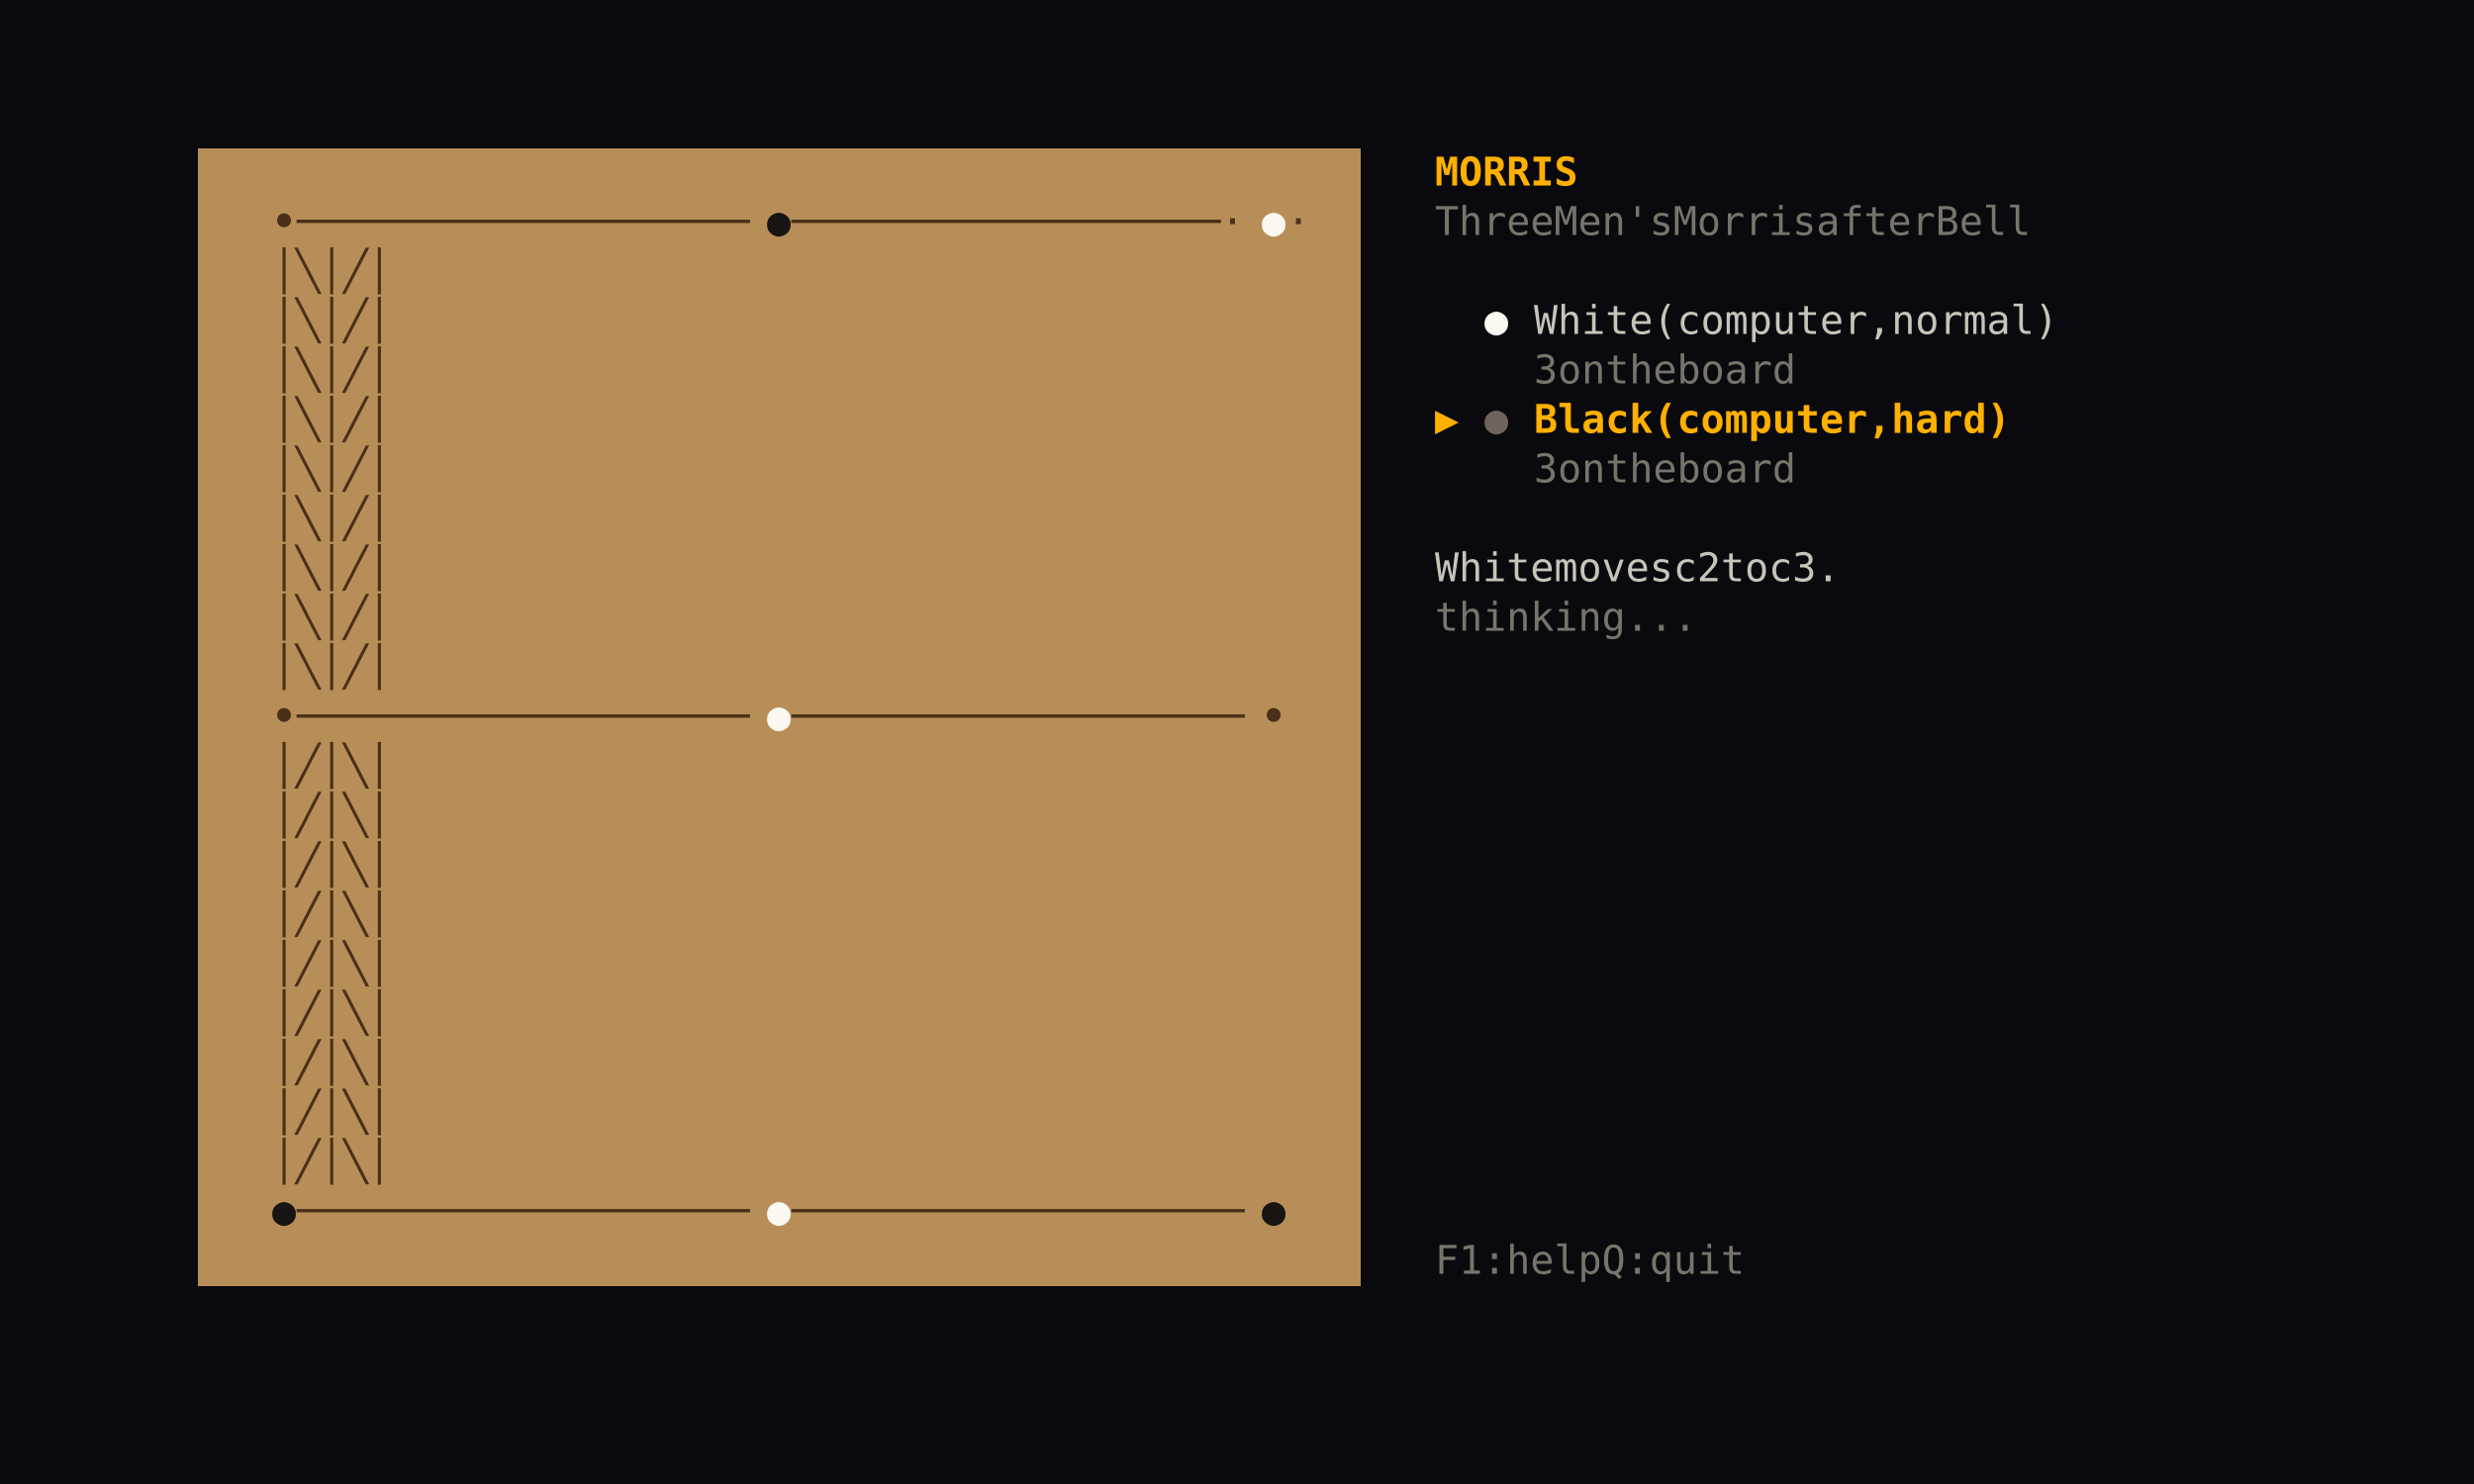
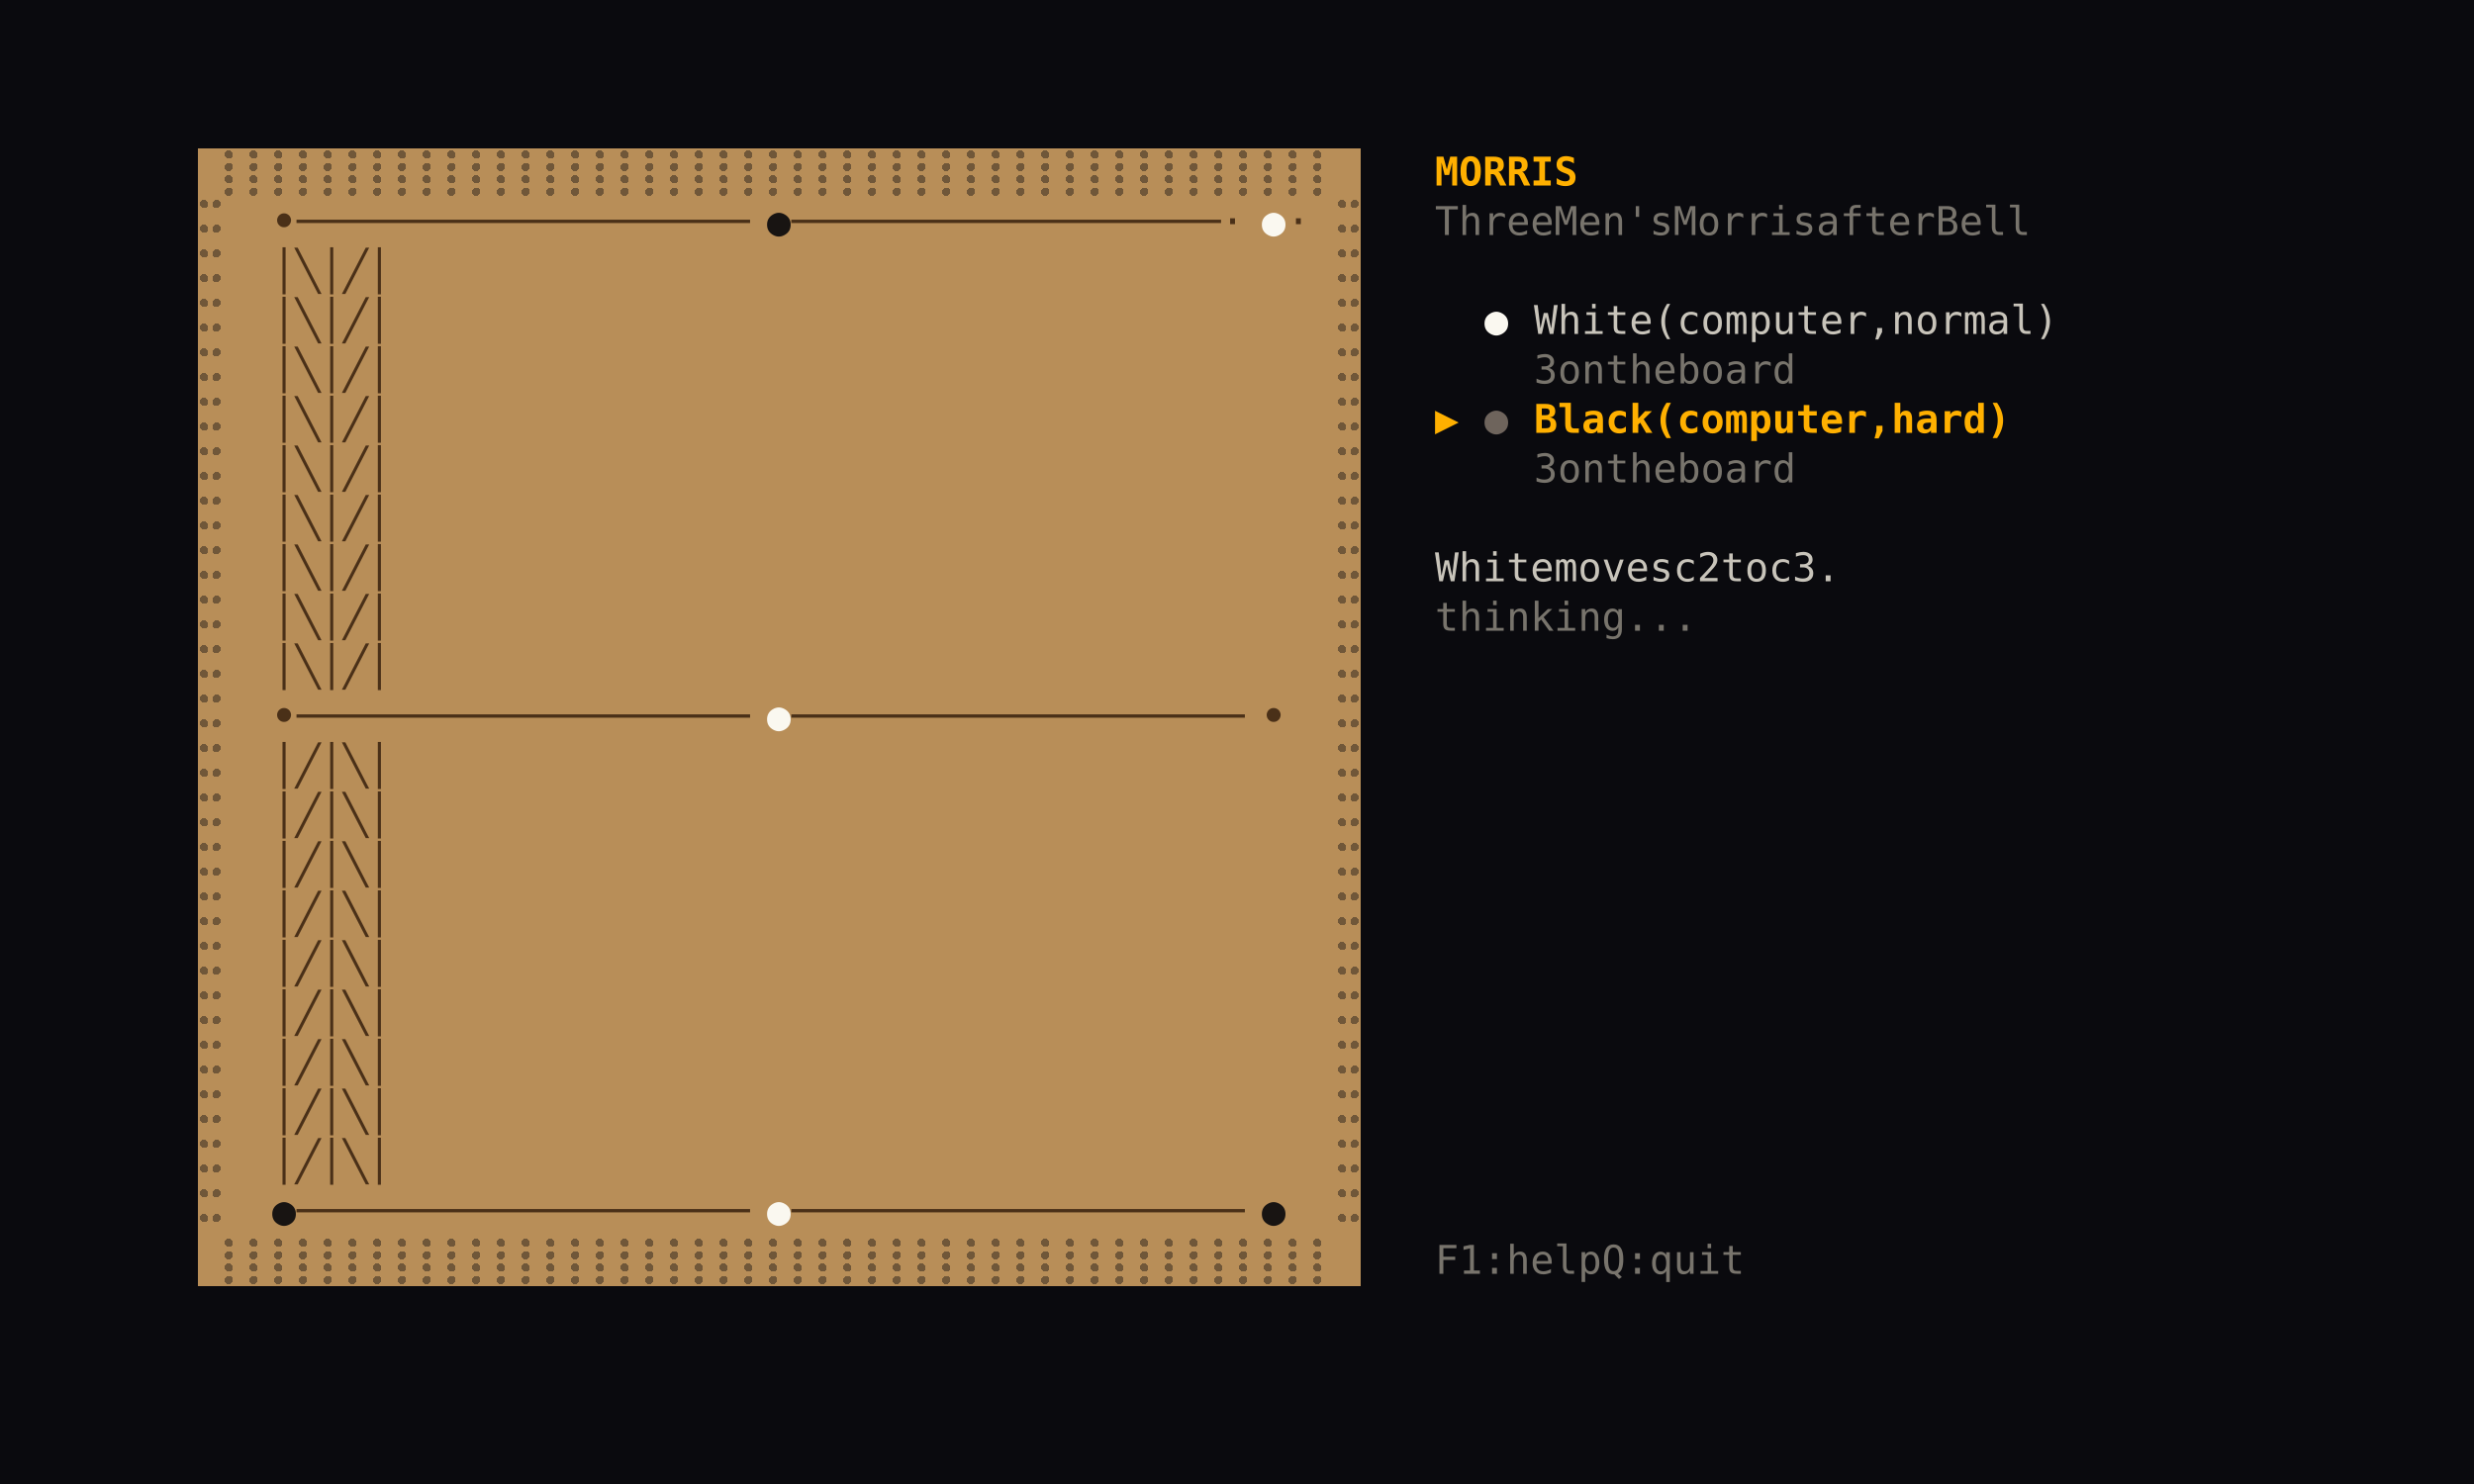
<svg xmlns="http://www.w3.org/2000/svg" viewBox="0 0 1000 600" width="1000" height="600" shape-rendering="crispEdges">
  <rect width="1000" height="600" fill="#101014" />
  <rect x="0" y="0" width="1000" height="20.5" fill="#0a0a0e" />
  <rect x="0" y="20" width="1000" height="20.5" fill="#0a0a0e" />
  <rect x="0" y="40" width="1000" height="20.5" fill="#0a0a0e" />
  <rect x="0" y="60" width="80" height="20.5" fill="#0a0a0e" />
  <rect x="80" y="60" width="470" height="20.5" fill="#b88e58" />
  <rect x="550" y="60" width="450" height="20.5" fill="#0a0a0e" />
  <rect x="0" y="80" width="80" height="20.5" fill="#0a0a0e" />
  <rect x="80" y="80" width="470" height="20.5" fill="#b88e58" />
  <rect x="550" y="80" width="450" height="20.5" fill="#0a0a0e" />
  <rect x="0" y="100" width="80" height="20.5" fill="#0a0a0e" />
  <rect x="80" y="100" width="470" height="20.5" fill="#b88e58" />
  <rect x="550" y="100" width="450" height="20.5" fill="#0a0a0e" />
  <rect x="0" y="120" width="80" height="20.5" fill="#0a0a0e" />
  <rect x="80" y="120" width="470" height="20.5" fill="#b88e58" />
  <rect x="550" y="120" width="450" height="20.5" fill="#0a0a0e" />
  <rect x="0" y="140" width="80" height="20.5" fill="#0a0a0e" />
  <rect x="80" y="140" width="470" height="20.5" fill="#b88e58" />
  <rect x="550" y="140" width="450" height="20.5" fill="#0a0a0e" />
  <rect x="0" y="160" width="80" height="20.5" fill="#0a0a0e" />
  <rect x="80" y="160" width="470" height="20.5" fill="#b88e58" />
  <rect x="550" y="160" width="450" height="20.5" fill="#0a0a0e" />
  <rect x="0" y="180" width="80" height="20.5" fill="#0a0a0e" />
  <rect x="80" y="180" width="470" height="20.5" fill="#b88e58" />
  <rect x="550" y="180" width="450" height="20.5" fill="#0a0a0e" />
  <rect x="0" y="200" width="80" height="20.5" fill="#0a0a0e" />
  <rect x="80" y="200" width="470" height="20.5" fill="#b88e58" />
  <rect x="550" y="200" width="450" height="20.5" fill="#0a0a0e" />
  <rect x="0" y="220" width="80" height="20.5" fill="#0a0a0e" />
  <rect x="80" y="220" width="470" height="20.5" fill="#b88e58" />
  <rect x="550" y="220" width="450" height="20.5" fill="#0a0a0e" />
  <rect x="0" y="240" width="80" height="20.5" fill="#0a0a0e" />
  <rect x="80" y="240" width="470" height="20.5" fill="#b88e58" />
  <rect x="550" y="240" width="450" height="20.5" fill="#0a0a0e" />
  <rect x="0" y="260" width="80" height="20.5" fill="#0a0a0e" />
  <rect x="80" y="260" width="470" height="20.5" fill="#b88e58" />
  <rect x="550" y="260" width="450" height="20.5" fill="#0a0a0e" />
  <rect x="0" y="280" width="80" height="20.5" fill="#0a0a0e" />
  <rect x="80" y="280" width="470" height="20.5" fill="#b88e58" />
  <rect x="550" y="280" width="450" height="20.5" fill="#0a0a0e" />
  <rect x="0" y="300" width="80" height="20.5" fill="#0a0a0e" />
  <rect x="80" y="300" width="470" height="20.5" fill="#b88e58" />
  <rect x="550" y="300" width="450" height="20.5" fill="#0a0a0e" />
  <rect x="0" y="320" width="80" height="20.5" fill="#0a0a0e" />
  <rect x="80" y="320" width="470" height="20.5" fill="#b88e58" />
  <rect x="550" y="320" width="450" height="20.5" fill="#0a0a0e" />
  <rect x="0" y="340" width="80" height="20.5" fill="#0a0a0e" />
  <rect x="80" y="340" width="470" height="20.5" fill="#b88e58" />
  <rect x="550" y="340" width="450" height="20.5" fill="#0a0a0e" />
  <rect x="0" y="360" width="80" height="20.5" fill="#0a0a0e" />
  <rect x="80" y="360" width="470" height="20.5" fill="#b88e58" />
  <rect x="550" y="360" width="450" height="20.5" fill="#0a0a0e" />
  <rect x="0" y="380" width="80" height="20.5" fill="#0a0a0e" />
  <rect x="80" y="380" width="470" height="20.5" fill="#b88e58" />
  <rect x="550" y="380" width="450" height="20.5" fill="#0a0a0e" />
  <rect x="0" y="400" width="80" height="20.5" fill="#0a0a0e" />
  <rect x="80" y="400" width="470" height="20.5" fill="#b88e58" />
  <rect x="550" y="400" width="450" height="20.5" fill="#0a0a0e" />
  <rect x="0" y="420" width="80" height="20.5" fill="#0a0a0e" />
  <rect x="80" y="420" width="470" height="20.5" fill="#b88e58" />
  <rect x="550" y="420" width="450" height="20.5" fill="#0a0a0e" />
  <rect x="0" y="440" width="80" height="20.5" fill="#0a0a0e" />
  <rect x="80" y="440" width="470" height="20.5" fill="#b88e58" />
  <rect x="550" y="440" width="450" height="20.5" fill="#0a0a0e" />
  <rect x="0" y="460" width="80" height="20.5" fill="#0a0a0e" />
  <rect x="80" y="460" width="470" height="20.5" fill="#b88e58" />
  <rect x="550" y="460" width="450" height="20.5" fill="#0a0a0e" />
  <rect x="0" y="480" width="80" height="20.5" fill="#0a0a0e" />
  <rect x="80" y="480" width="470" height="20.5" fill="#b88e58" />
  <rect x="550" y="480" width="450" height="20.5" fill="#0a0a0e" />
  <rect x="0" y="500" width="80" height="20.5" fill="#0a0a0e" />
  <rect x="80" y="500" width="470" height="20.5" fill="#b88e58" />
  <rect x="550" y="500" width="450" height="20.5" fill="#0a0a0e" />
  <rect x="0" y="520" width="1000" height="20.5" fill="#0a0a0e" />
  <rect x="0" y="540" width="1000" height="20.5" fill="#0a0a0e" />
  <rect x="0" y="560" width="1000" height="20.5" fill="#0a0a0e" />
  <rect x="0" y="580" width="1000" height="20.5" fill="#0a0a0e" />
  <g font-family="DejaVu Sans Mono, Menlo, Consolas, monospace" font-size="16" xml:space="preserve">
+     <circle cx="92.5" cy="62.5" r="1.7" fill="#705739" />
+     <circle cx="92.5" cy="67.5" r="1.7" fill="#705739" />
+     <circle cx="92.5" cy="72.5" r="1.7" fill="#705739" />
+     <circle cx="92.5" cy="77.5" r="1.7" fill="#705739" />
+     <circle cx="102.5" cy="62.5" r="1.7" fill="#705739" />
+     <circle cx="102.5" cy="67.5" r="1.7" fill="#705739" />
+     <circle cx="102.5" cy="72.5" r="1.7" fill="#705739" />
+     <circle cx="102.5" cy="77.5" r="1.7" fill="#705739" />
+     <circle cx="112.5" cy="62.5" r="1.7" fill="#705739" />
+     <circle cx="112.5" cy="67.5" r="1.7" fill="#705739" />
+     <circle cx="112.5" cy="72.5" r="1.7" fill="#705739" />
+     <circle cx="112.5" cy="77.5" r="1.7" fill="#705739" />
+     <circle cx="122.5" cy="62.5" r="1.7" fill="#705739" />
+     <circle cx="122.5" cy="67.5" r="1.7" fill="#705739" />
+     <circle cx="122.5" cy="72.5" r="1.7" fill="#705739" />
+     <circle cx="122.5" cy="77.5" r="1.7" fill="#705739" />
+     <circle cx="132.5" cy="62.5" r="1.7" fill="#705739" />
+     <circle cx="132.5" cy="67.5" r="1.7" fill="#705739" />
+     <circle cx="132.5" cy="72.5" r="1.7" fill="#705739" />
+     <circle cx="132.5" cy="77.5" r="1.7" fill="#705739" />
+     <circle cx="142.5" cy="62.5" r="1.7" fill="#705739" />
+     <circle cx="142.5" cy="67.5" r="1.7" fill="#705739" />
+     <circle cx="142.5" cy="72.5" r="1.7" fill="#705739" />
+     <circle cx="142.5" cy="77.5" r="1.7" fill="#705739" />
+     <circle cx="152.5" cy="62.5" r="1.7" fill="#705739" />
+     <circle cx="152.5" cy="67.5" r="1.7" fill="#705739" />
+     <circle cx="152.5" cy="72.5" r="1.7" fill="#705739" />
+     <circle cx="152.5" cy="77.5" r="1.7" fill="#705739" />
+     <circle cx="162.5" cy="62.5" r="1.7" fill="#705739" />
+     <circle cx="162.5" cy="67.5" r="1.7" fill="#705739" />
+     <circle cx="162.5" cy="72.5" r="1.7" fill="#705739" />
+     <circle cx="162.5" cy="77.5" r="1.7" fill="#705739" />
+     <circle cx="172.5" cy="62.5" r="1.7" fill="#705739" />
+     <circle cx="172.5" cy="67.5" r="1.7" fill="#705739" />
+     <circle cx="172.5" cy="72.5" r="1.7" fill="#705739" />
+     <circle cx="172.5" cy="77.5" r="1.7" fill="#705739" />
+     <circle cx="182.5" cy="62.5" r="1.7" fill="#705739" />
+     <circle cx="182.5" cy="67.5" r="1.7" fill="#705739" />
+     <circle cx="182.5" cy="72.5" r="1.7" fill="#705739" />
+     <circle cx="182.5" cy="77.5" r="1.7" fill="#705739" />
+     <circle cx="192.5" cy="62.5" r="1.7" fill="#705739" />
+     <circle cx="192.5" cy="67.5" r="1.7" fill="#705739" />
+     <circle cx="192.5" cy="72.5" r="1.7" fill="#705739" />
+     <circle cx="192.5" cy="77.5" r="1.7" fill="#705739" />
+     <circle cx="202.5" cy="62.5" r="1.7" fill="#705739" />
+     <circle cx="202.5" cy="67.5" r="1.7" fill="#705739" />
+     <circle cx="202.5" cy="72.5" r="1.7" fill="#705739" />
+     <circle cx="202.5" cy="77.5" r="1.7" fill="#705739" />
+     <circle cx="212.5" cy="62.5" r="1.7" fill="#705739" />
+     <circle cx="212.5" cy="67.5" r="1.7" fill="#705739" />
+     <circle cx="212.5" cy="72.5" r="1.7" fill="#705739" />
+     <circle cx="212.5" cy="77.5" r="1.7" fill="#705739" />
+     <circle cx="222.5" cy="62.5" r="1.7" fill="#705739" />
+     <circle cx="222.5" cy="67.5" r="1.7" fill="#705739" />
+     <circle cx="222.5" cy="72.5" r="1.7" fill="#705739" />
+     <circle cx="222.5" cy="77.5" r="1.7" fill="#705739" />
+     <circle cx="232.5" cy="62.5" r="1.7" fill="#705739" />
+     <circle cx="232.5" cy="67.5" r="1.7" fill="#705739" />
+     <circle cx="232.5" cy="72.5" r="1.7" fill="#705739" />
+     <circle cx="232.5" cy="77.5" r="1.7" fill="#705739" />
+     <circle cx="242.5" cy="62.5" r="1.7" fill="#705739" />
+     <circle cx="242.5" cy="67.5" r="1.7" fill="#705739" />
+     <circle cx="242.5" cy="72.5" r="1.7" fill="#705739" />
+     <circle cx="242.5" cy="77.5" r="1.7" fill="#705739" />
+     <circle cx="252.5" cy="62.5" r="1.7" fill="#705739" />
+     <circle cx="252.5" cy="67.5" r="1.7" fill="#705739" />
+     <circle cx="252.5" cy="72.5" r="1.7" fill="#705739" />
+     <circle cx="252.5" cy="77.5" r="1.7" fill="#705739" />
+     <circle cx="262.5" cy="62.5" r="1.7" fill="#705739" />
+     <circle cx="262.5" cy="67.5" r="1.7" fill="#705739" />
+     <circle cx="262.5" cy="72.5" r="1.7" fill="#705739" />
+     <circle cx="262.5" cy="77.5" r="1.7" fill="#705739" />
+     <circle cx="272.5" cy="62.5" r="1.7" fill="#705739" />
+     <circle cx="272.5" cy="67.5" r="1.7" fill="#705739" />
+     <circle cx="272.5" cy="72.5" r="1.7" fill="#705739" />
+     <circle cx="272.5" cy="77.5" r="1.7" fill="#705739" />
+     <circle cx="282.5" cy="62.5" r="1.7" fill="#705739" />
+     <circle cx="282.5" cy="67.5" r="1.7" fill="#705739" />
+     <circle cx="282.5" cy="72.5" r="1.7" fill="#705739" />
+     <circle cx="282.5" cy="77.5" r="1.7" fill="#705739" />
+     <circle cx="292.5" cy="62.5" r="1.7" fill="#705739" />
+     <circle cx="292.5" cy="67.5" r="1.7" fill="#705739" />
+     <circle cx="292.5" cy="72.5" r="1.7" fill="#705739" />
+     <circle cx="292.5" cy="77.5" r="1.7" fill="#705739" />
+     <circle cx="302.5" cy="62.5" r="1.7" fill="#705739" />
+     <circle cx="302.5" cy="67.5" r="1.7" fill="#705739" />
+     <circle cx="302.5" cy="72.5" r="1.7" fill="#705739" />
+     <circle cx="302.5" cy="77.5" r="1.7" fill="#705739" />
+     <circle cx="312.5" cy="62.5" r="1.7" fill="#705739" />
+     <circle cx="312.5" cy="67.5" r="1.7" fill="#705739" />
+     <circle cx="312.5" cy="72.5" r="1.7" fill="#705739" />
+     <circle cx="312.5" cy="77.5" r="1.7" fill="#705739" />
+     <circle cx="322.5" cy="62.5" r="1.7" fill="#705739" />
+     <circle cx="322.5" cy="67.5" r="1.7" fill="#705739" />
+     <circle cx="322.5" cy="72.5" r="1.7" fill="#705739" />
+     <circle cx="322.5" cy="77.5" r="1.7" fill="#705739" />
+     <circle cx="332.5" cy="62.5" r="1.7" fill="#705739" />
+     <circle cx="332.5" cy="67.5" r="1.7" fill="#705739" />
+     <circle cx="332.5" cy="72.5" r="1.7" fill="#705739" />
+     <circle cx="332.5" cy="77.5" r="1.7" fill="#705739" />
+     <circle cx="342.5" cy="62.5" r="1.7" fill="#705739" />
+     <circle cx="342.5" cy="67.5" r="1.7" fill="#705739" />
+     <circle cx="342.5" cy="72.5" r="1.7" fill="#705739" />
+     <circle cx="342.5" cy="77.5" r="1.7" fill="#705739" />
+     <circle cx="352.5" cy="62.5" r="1.7" fill="#705739" />
+     <circle cx="352.5" cy="67.5" r="1.7" fill="#705739" />
+     <circle cx="352.5" cy="72.5" r="1.7" fill="#705739" />
+     <circle cx="352.5" cy="77.5" r="1.7" fill="#705739" />
+     <circle cx="362.5" cy="62.5" r="1.7" fill="#705739" />
+     <circle cx="362.5" cy="67.5" r="1.7" fill="#705739" />
+     <circle cx="362.5" cy="72.5" r="1.7" fill="#705739" />
+     <circle cx="362.5" cy="77.5" r="1.7" fill="#705739" />
+     <circle cx="372.5" cy="62.5" r="1.7" fill="#705739" />
+     <circle cx="372.5" cy="67.5" r="1.7" fill="#705739" />
+     <circle cx="372.5" cy="72.5" r="1.7" fill="#705739" />
+     <circle cx="372.5" cy="77.5" r="1.7" fill="#705739" />
+     <circle cx="382.5" cy="62.5" r="1.7" fill="#705739" />
+     <circle cx="382.5" cy="67.5" r="1.7" fill="#705739" />
+     <circle cx="382.5" cy="72.5" r="1.7" fill="#705739" />
+     <circle cx="382.5" cy="77.5" r="1.7" fill="#705739" />
+     <circle cx="392.5" cy="62.5" r="1.7" fill="#705739" />
+     <circle cx="392.5" cy="67.5" r="1.7" fill="#705739" />
+     <circle cx="392.5" cy="72.5" r="1.7" fill="#705739" />
+     <circle cx="392.5" cy="77.5" r="1.7" fill="#705739" />
+     <circle cx="402.5" cy="62.5" r="1.7" fill="#705739" />
+     <circle cx="402.5" cy="67.5" r="1.7" fill="#705739" />
+     <circle cx="402.5" cy="72.5" r="1.7" fill="#705739" />
+     <circle cx="402.5" cy="77.5" r="1.7" fill="#705739" />
+     <circle cx="412.5" cy="62.5" r="1.7" fill="#705739" />
+     <circle cx="412.5" cy="67.5" r="1.7" fill="#705739" />
+     <circle cx="412.5" cy="72.5" r="1.7" fill="#705739" />
+     <circle cx="412.5" cy="77.5" r="1.7" fill="#705739" />
+     <circle cx="422.5" cy="62.5" r="1.7" fill="#705739" />
+     <circle cx="422.5" cy="67.5" r="1.7" fill="#705739" />
+     <circle cx="422.5" cy="72.5" r="1.7" fill="#705739" />
+     <circle cx="422.5" cy="77.5" r="1.7" fill="#705739" />
+     <circle cx="432.5" cy="62.5" r="1.7" fill="#705739" />
+     <circle cx="432.5" cy="67.5" r="1.7" fill="#705739" />
+     <circle cx="432.5" cy="72.5" r="1.7" fill="#705739" />
+     <circle cx="432.5" cy="77.5" r="1.7" fill="#705739" />
+     <circle cx="442.5" cy="62.5" r="1.7" fill="#705739" />
+     <circle cx="442.5" cy="67.5" r="1.7" fill="#705739" />
+     <circle cx="442.5" cy="72.5" r="1.7" fill="#705739" />
+     <circle cx="442.5" cy="77.5" r="1.7" fill="#705739" />
+     <circle cx="452.5" cy="62.5" r="1.7" fill="#705739" />
+     <circle cx="452.5" cy="67.5" r="1.7" fill="#705739" />
+     <circle cx="452.5" cy="72.5" r="1.7" fill="#705739" />
+     <circle cx="452.5" cy="77.5" r="1.7" fill="#705739" />
+     <circle cx="462.5" cy="62.5" r="1.7" fill="#705739" />
+     <circle cx="462.5" cy="67.5" r="1.7" fill="#705739" />
+     <circle cx="462.5" cy="72.5" r="1.7" fill="#705739" />
+     <circle cx="462.5" cy="77.5" r="1.7" fill="#705739" />
+     <circle cx="472.5" cy="62.5" r="1.7" fill="#705739" />
+     <circle cx="472.5" cy="67.5" r="1.7" fill="#705739" />
+     <circle cx="472.5" cy="72.5" r="1.7" fill="#705739" />
+     <circle cx="472.5" cy="77.5" r="1.7" fill="#705739" />
+     <circle cx="482.5" cy="62.5" r="1.7" fill="#705739" />
+     <circle cx="482.5" cy="67.5" r="1.7" fill="#705739" />
+     <circle cx="482.5" cy="72.5" r="1.7" fill="#705739" />
+     <circle cx="482.5" cy="77.5" r="1.7" fill="#705739" />
+     <circle cx="492.5" cy="62.5" r="1.7" fill="#705739" />
+     <circle cx="492.5" cy="67.5" r="1.7" fill="#705739" />
+     <circle cx="492.5" cy="72.5" r="1.7" fill="#705739" />
+     <circle cx="492.5" cy="77.5" r="1.7" fill="#705739" />
+     <circle cx="502.5" cy="62.5" r="1.7" fill="#705739" />
+     <circle cx="502.5" cy="67.5" r="1.7" fill="#705739" />
+     <circle cx="502.5" cy="72.5" r="1.7" fill="#705739" />
+     <circle cx="502.5" cy="77.5" r="1.7" fill="#705739" />
+     <circle cx="512.5" cy="62.5" r="1.7" fill="#705739" />
+     <circle cx="512.5" cy="67.5" r="1.7" fill="#705739" />
+     <circle cx="512.5" cy="72.5" r="1.7" fill="#705739" />
+     <circle cx="512.5" cy="77.5" r="1.7" fill="#705739" />
+     <circle cx="522.5" cy="62.5" r="1.7" fill="#705739" />
+     <circle cx="522.5" cy="67.5" r="1.7" fill="#705739" />
+     <circle cx="522.5" cy="72.5" r="1.7" fill="#705739" />
+     <circle cx="522.5" cy="77.5" r="1.7" fill="#705739" />
+     <circle cx="532.5" cy="62.5" r="1.7" fill="#705739" />
+     <circle cx="532.5" cy="67.5" r="1.7" fill="#705739" />
+     <circle cx="532.5" cy="72.5" r="1.7" fill="#705739" />
+     <circle cx="532.5" cy="77.5" r="1.7" fill="#705739" />
    <text x="580 590 600 610 620 630" y="75" fill="#ffb000" font-weight="bold">MORRIS</text>
+     <circle cx="82.5" cy="82.5" r="1.7" fill="#705739" />
+     <circle cx="82.5" cy="92.5" r="1.7" fill="#705739" />
+     <circle cx="87.5" cy="82.5" r="1.7" fill="#705739" />
+     <circle cx="87.5" cy="92.5" r="1.7" fill="#705739" />
    <text x="110" y="95" fill="#4a3018" font-weight="bold">•</text>
    <text x="120 130 140 150 160 170 180 190 200 210 220 230 240 250 260 270 280 290 300" y="95" fill="#4a3018">───────────────────</text>
    <text x="310" y="95" fill="#181412" font-weight="bold">●</text>
    <text x="320 330 340 350 360 370 380 390 400 410 420 430 440 450 460 470 480 490 500" y="95" fill="#4a3018">──────────────────·</text>
    <text x="510" y="95" fill="#faf8f0" font-weight="bold">●</text>
+     <circle cx="542.5" cy="82.5" r="1.7" fill="#705739" />
+     <circle cx="542.5" cy="92.5" r="1.7" fill="#705739" />
+     <circle cx="547.5" cy="82.5" r="1.7" fill="#705739" />
+     <circle cx="547.5" cy="92.5" r="1.7" fill="#705739" />
    <text x="520" y="95" fill="#4a3018">·</text>
    <text x="580 590 600 610 620 640 650 660 670 680 700 710 720 730 740 750 770 780 790 800 810 830 840 850 860" y="95" fill="#78746c">ThreeMen'sMorrisafterBell</text>
+     <circle cx="82.5" cy="102.5" r="1.7" fill="#705739" />
+     <circle cx="82.5" cy="112.5" r="1.7" fill="#705739" />
+     <circle cx="87.5" cy="102.5" r="1.7" fill="#705739" />
+     <circle cx="87.5" cy="112.5" r="1.7" fill="#705739" />
+     <circle cx="542.5" cy="102.5" r="1.7" fill="#705739" />
+     <circle cx="542.5" cy="112.5" r="1.7" fill="#705739" />
+     <circle cx="547.5" cy="102.5" r="1.7" fill="#705739" />
+     <circle cx="547.5" cy="112.5" r="1.7" fill="#705739" />
    <text x="110 120 310 500 510" y="115" fill="#4a3018">│╲│╱│</text>
+     <circle cx="82.5" cy="122.5" r="1.7" fill="#705739" />
+     <circle cx="82.5" cy="132.5" r="1.7" fill="#705739" />
+     <circle cx="87.5" cy="122.5" r="1.7" fill="#705739" />
+     <circle cx="87.5" cy="132.5" r="1.7" fill="#705739" />
+     <circle cx="542.5" cy="122.5" r="1.7" fill="#705739" />
+     <circle cx="542.5" cy="132.5" r="1.7" fill="#705739" />
+     <circle cx="547.5" cy="122.5" r="1.7" fill="#705739" />
+     <circle cx="547.5" cy="132.5" r="1.7" fill="#705739" />
    <text x="110 140 310 480 510" y="135" fill="#4a3018">│╲│╱│</text>
    <text x="600" y="135" fill="#faf8f0">●</text>
    <text x="620 630 640 650 660 680 690 700 710 720 730 740 750 760 770 790 800 810 820 830 840 850" y="135" fill="#c8c4ba">White(computer,normal)</text>
+     <circle cx="82.5" cy="142.5" r="1.7" fill="#705739" />
+     <circle cx="82.5" cy="152.5" r="1.7" fill="#705739" />
+     <circle cx="87.5" cy="142.5" r="1.7" fill="#705739" />
+     <circle cx="87.5" cy="152.5" r="1.7" fill="#705739" />
+     <circle cx="542.5" cy="142.5" r="1.7" fill="#705739" />
+     <circle cx="542.5" cy="152.5" r="1.7" fill="#705739" />
+     <circle cx="547.5" cy="142.5" r="1.7" fill="#705739" />
+     <circle cx="547.5" cy="152.5" r="1.7" fill="#705739" />
    <text x="110 160 310 460 510" y="155" fill="#4a3018">│╲│╱│</text>
    <text x="620 640 650 670 680 690 710 720 730 740 750" y="155" fill="#78746c">3ontheboard</text>
+     <circle cx="82.5" cy="162.5" r="1.7" fill="#705739" />
+     <circle cx="82.5" cy="172.5" r="1.7" fill="#705739" />
+     <circle cx="87.5" cy="162.5" r="1.7" fill="#705739" />
+     <circle cx="87.5" cy="172.5" r="1.7" fill="#705739" />
+     <circle cx="542.5" cy="162.5" r="1.7" fill="#705739" />
+     <circle cx="542.5" cy="172.5" r="1.7" fill="#705739" />
+     <circle cx="547.5" cy="162.5" r="1.7" fill="#705739" />
+     <circle cx="547.5" cy="172.5" r="1.7" fill="#705739" />
    <text x="110 180 310 440 510" y="175" fill="#4a3018">│╲│╱│</text>
    <text x="580" y="175" fill="#ffb000" font-weight="bold">▶</text>
    <text x="600" y="175" fill="#6e645c">●</text>
    <text x="620 630 640 650 660 680 690 700 710 720 730 740 750 760 770 790 800 810 820 830" y="175" fill="#ffb000" font-weight="bold">Black(computer,hard)</text>
+     <circle cx="82.5" cy="182.5" r="1.7" fill="#705739" />
+     <circle cx="82.5" cy="192.5" r="1.7" fill="#705739" />
+     <circle cx="87.5" cy="182.5" r="1.7" fill="#705739" />
+     <circle cx="87.5" cy="192.5" r="1.7" fill="#705739" />
+     <circle cx="542.5" cy="182.5" r="1.7" fill="#705739" />
+     <circle cx="542.5" cy="192.5" r="1.7" fill="#705739" />
+     <circle cx="547.5" cy="182.5" r="1.7" fill="#705739" />
+     <circle cx="547.5" cy="192.5" r="1.7" fill="#705739" />
    <text x="110 200 310 420 510" y="195" fill="#4a3018">│╲│╱│</text>
    <text x="620 640 650 670 680 690 710 720 730 740 750" y="195" fill="#78746c">3ontheboard</text>
+     <circle cx="82.5" cy="202.5" r="1.7" fill="#705739" />
+     <circle cx="82.5" cy="212.5" r="1.7" fill="#705739" />
+     <circle cx="87.5" cy="202.5" r="1.7" fill="#705739" />
+     <circle cx="87.5" cy="212.5" r="1.7" fill="#705739" />
+     <circle cx="542.5" cy="202.5" r="1.7" fill="#705739" />
+     <circle cx="542.5" cy="212.5" r="1.7" fill="#705739" />
+     <circle cx="547.5" cy="202.5" r="1.7" fill="#705739" />
+     <circle cx="547.5" cy="212.5" r="1.7" fill="#705739" />
    <text x="110 220 310 400 510" y="215" fill="#4a3018">│╲│╱│</text>
+     <circle cx="82.5" cy="222.5" r="1.7" fill="#705739" />
+     <circle cx="82.5" cy="232.5" r="1.7" fill="#705739" />
+     <circle cx="87.5" cy="222.5" r="1.7" fill="#705739" />
+     <circle cx="87.5" cy="232.5" r="1.7" fill="#705739" />
+     <circle cx="542.5" cy="222.5" r="1.7" fill="#705739" />
+     <circle cx="542.5" cy="232.5" r="1.7" fill="#705739" />
+     <circle cx="547.5" cy="222.5" r="1.7" fill="#705739" />
+     <circle cx="547.5" cy="232.5" r="1.7" fill="#705739" />
    <text x="110 240 310 380 510" y="235" fill="#4a3018">│╲│╱│</text>
    <text x="580 590 600 610 620 640 650 660 670 680 700 710 730 740 760 770 780" y="235" fill="#c8c4ba">Whitemovesc2toc3.</text>
+     <circle cx="82.5" cy="242.5" r="1.7" fill="#705739" />
+     <circle cx="82.5" cy="252.5" r="1.7" fill="#705739" />
+     <circle cx="87.5" cy="242.5" r="1.7" fill="#705739" />
+     <circle cx="87.5" cy="252.5" r="1.7" fill="#705739" />
+     <circle cx="542.5" cy="242.5" r="1.7" fill="#705739" />
+     <circle cx="542.5" cy="252.5" r="1.7" fill="#705739" />
+     <circle cx="547.5" cy="242.5" r="1.7" fill="#705739" />
+     <circle cx="547.5" cy="252.5" r="1.7" fill="#705739" />
    <text x="110 260 310 360 510" y="255" fill="#4a3018">│╲│╱│</text>
    <text x="580 590 600 610 620 630 640 650 660 670 680" y="255" fill="#78746c">thinking...</text>
+     <circle cx="82.5" cy="262.5" r="1.7" fill="#705739" />
+     <circle cx="82.5" cy="272.5" r="1.7" fill="#705739" />
+     <circle cx="87.5" cy="262.5" r="1.7" fill="#705739" />
+     <circle cx="87.5" cy="272.5" r="1.7" fill="#705739" />
+     <circle cx="542.5" cy="262.5" r="1.7" fill="#705739" />
+     <circle cx="542.5" cy="272.5" r="1.7" fill="#705739" />
+     <circle cx="547.5" cy="262.5" r="1.7" fill="#705739" />
+     <circle cx="547.5" cy="272.5" r="1.7" fill="#705739" />
    <text x="110 280 310 340 510" y="275" fill="#4a3018">│╲│╱│</text>
+     <circle cx="82.5" cy="282.5" r="1.7" fill="#705739" />
+     <circle cx="82.5" cy="292.5" r="1.7" fill="#705739" />
+     <circle cx="87.5" cy="282.5" r="1.7" fill="#705739" />
+     <circle cx="87.5" cy="292.5" r="1.7" fill="#705739" />
    <text x="110" y="295" fill="#4a3018" font-weight="bold">•</text>
    <text x="120 130 140 150 160 170 180 190 200 210 220 230 240 250 260 270 280 290 300" y="295" fill="#4a3018">───────────────────</text>
    <text x="310" y="295" fill="#faf8f0" font-weight="bold">●</text>
    <text x="320 330 340 350 360 370 380 390 400 410 420 430 440 450 460 470 480 490 500" y="295" fill="#4a3018">───────────────────</text>
+     <circle cx="542.5" cy="282.5" r="1.7" fill="#705739" />
+     <circle cx="542.5" cy="292.5" r="1.7" fill="#705739" />
+     <circle cx="547.5" cy="282.5" r="1.7" fill="#705739" />
+     <circle cx="547.5" cy="292.5" r="1.7" fill="#705739" />
    <text x="510" y="295" fill="#4a3018" font-weight="bold">•</text>
+     <circle cx="82.5" cy="302.5" r="1.7" fill="#705739" />
+     <circle cx="82.5" cy="312.5" r="1.7" fill="#705739" />
+     <circle cx="87.5" cy="302.5" r="1.7" fill="#705739" />
+     <circle cx="87.5" cy="312.5" r="1.7" fill="#705739" />
+     <circle cx="542.5" cy="302.5" r="1.7" fill="#705739" />
+     <circle cx="542.5" cy="312.5" r="1.7" fill="#705739" />
+     <circle cx="547.5" cy="302.5" r="1.7" fill="#705739" />
+     <circle cx="547.5" cy="312.5" r="1.7" fill="#705739" />
    <text x="110 300 310 320 510" y="315" fill="#4a3018">│╱│╲│</text>
+     <circle cx="82.5" cy="322.5" r="1.7" fill="#705739" />
+     <circle cx="82.5" cy="332.5" r="1.7" fill="#705739" />
+     <circle cx="87.5" cy="322.5" r="1.7" fill="#705739" />
+     <circle cx="87.5" cy="332.5" r="1.7" fill="#705739" />
+     <circle cx="542.5" cy="322.5" r="1.7" fill="#705739" />
+     <circle cx="542.5" cy="332.5" r="1.7" fill="#705739" />
+     <circle cx="547.5" cy="322.5" r="1.7" fill="#705739" />
+     <circle cx="547.5" cy="332.5" r="1.7" fill="#705739" />
    <text x="110 280 310 340 510" y="335" fill="#4a3018">│╱│╲│</text>
+     <circle cx="82.5" cy="342.5" r="1.7" fill="#705739" />
+     <circle cx="82.5" cy="352.5" r="1.7" fill="#705739" />
+     <circle cx="87.5" cy="342.5" r="1.7" fill="#705739" />
+     <circle cx="87.5" cy="352.5" r="1.7" fill="#705739" />
+     <circle cx="542.5" cy="342.5" r="1.7" fill="#705739" />
+     <circle cx="542.5" cy="352.5" r="1.7" fill="#705739" />
+     <circle cx="547.5" cy="342.5" r="1.7" fill="#705739" />
+     <circle cx="547.5" cy="352.5" r="1.7" fill="#705739" />
    <text x="110 260 310 360 510" y="355" fill="#4a3018">│╱│╲│</text>
+     <circle cx="82.5" cy="362.5" r="1.7" fill="#705739" />
+     <circle cx="82.5" cy="372.5" r="1.7" fill="#705739" />
+     <circle cx="87.5" cy="362.5" r="1.7" fill="#705739" />
+     <circle cx="87.5" cy="372.5" r="1.7" fill="#705739" />
+     <circle cx="542.5" cy="362.5" r="1.7" fill="#705739" />
+     <circle cx="542.5" cy="372.5" r="1.7" fill="#705739" />
+     <circle cx="547.5" cy="362.5" r="1.7" fill="#705739" />
+     <circle cx="547.5" cy="372.5" r="1.7" fill="#705739" />
    <text x="110 240 310 380 510" y="375" fill="#4a3018">│╱│╲│</text>
+     <circle cx="82.5" cy="382.5" r="1.7" fill="#705739" />
+     <circle cx="82.5" cy="392.5" r="1.7" fill="#705739" />
+     <circle cx="87.5" cy="382.5" r="1.7" fill="#705739" />
+     <circle cx="87.5" cy="392.5" r="1.7" fill="#705739" />
+     <circle cx="542.5" cy="382.5" r="1.7" fill="#705739" />
+     <circle cx="542.5" cy="392.5" r="1.7" fill="#705739" />
+     <circle cx="547.5" cy="382.5" r="1.7" fill="#705739" />
+     <circle cx="547.5" cy="392.5" r="1.7" fill="#705739" />
    <text x="110 220 310 400 510" y="395" fill="#4a3018">│╱│╲│</text>
+     <circle cx="82.5" cy="402.5" r="1.7" fill="#705739" />
+     <circle cx="82.5" cy="412.5" r="1.7" fill="#705739" />
+     <circle cx="87.5" cy="402.5" r="1.7" fill="#705739" />
+     <circle cx="87.5" cy="412.5" r="1.7" fill="#705739" />
+     <circle cx="542.5" cy="402.5" r="1.7" fill="#705739" />
+     <circle cx="542.5" cy="412.5" r="1.7" fill="#705739" />
+     <circle cx="547.5" cy="402.5" r="1.7" fill="#705739" />
+     <circle cx="547.5" cy="412.5" r="1.7" fill="#705739" />
    <text x="110 200 310 420 510" y="415" fill="#4a3018">│╱│╲│</text>
+     <circle cx="82.5" cy="422.5" r="1.7" fill="#705739" />
+     <circle cx="82.5" cy="432.5" r="1.7" fill="#705739" />
+     <circle cx="87.5" cy="422.5" r="1.7" fill="#705739" />
+     <circle cx="87.5" cy="432.5" r="1.7" fill="#705739" />
+     <circle cx="542.5" cy="422.5" r="1.7" fill="#705739" />
+     <circle cx="542.5" cy="432.5" r="1.7" fill="#705739" />
+     <circle cx="547.5" cy="422.5" r="1.7" fill="#705739" />
+     <circle cx="547.5" cy="432.5" r="1.7" fill="#705739" />
    <text x="110 180 310 440 510" y="435" fill="#4a3018">│╱│╲│</text>
+     <circle cx="82.5" cy="442.5" r="1.7" fill="#705739" />
+     <circle cx="82.5" cy="452.5" r="1.7" fill="#705739" />
+     <circle cx="87.5" cy="442.5" r="1.7" fill="#705739" />
+     <circle cx="87.5" cy="452.5" r="1.7" fill="#705739" />
+     <circle cx="542.5" cy="442.5" r="1.7" fill="#705739" />
+     <circle cx="542.5" cy="452.5" r="1.7" fill="#705739" />
+     <circle cx="547.5" cy="442.5" r="1.7" fill="#705739" />
+     <circle cx="547.5" cy="452.5" r="1.7" fill="#705739" />
    <text x="110 160 310 460 510" y="455" fill="#4a3018">│╱│╲│</text>
+     <circle cx="82.5" cy="462.5" r="1.7" fill="#705739" />
+     <circle cx="82.5" cy="472.5" r="1.7" fill="#705739" />
+     <circle cx="87.5" cy="462.5" r="1.7" fill="#705739" />
+     <circle cx="87.5" cy="472.5" r="1.7" fill="#705739" />
+     <circle cx="542.5" cy="462.5" r="1.7" fill="#705739" />
+     <circle cx="542.5" cy="472.5" r="1.7" fill="#705739" />
+     <circle cx="547.5" cy="462.5" r="1.7" fill="#705739" />
+     <circle cx="547.5" cy="472.5" r="1.7" fill="#705739" />
    <text x="110 140 310 480 510" y="475" fill="#4a3018">│╱│╲│</text>
+     <circle cx="82.5" cy="482.5" r="1.7" fill="#705739" />
+     <circle cx="82.5" cy="492.5" r="1.7" fill="#705739" />
+     <circle cx="87.5" cy="482.5" r="1.7" fill="#705739" />
+     <circle cx="87.5" cy="492.5" r="1.7" fill="#705739" />
    <text x="110" y="495" fill="#181412" font-weight="bold">●</text>
    <text x="120 130 140 150 160 170 180 190 200 210 220 230 240 250 260 270 280 290 300" y="495" fill="#4a3018">───────────────────</text>
    <text x="310" y="495" fill="#faf8f0" font-weight="bold">●</text>
    <text x="320 330 340 350 360 370 380 390 400 410 420 430 440 450 460 470 480 490 500" y="495" fill="#4a3018">───────────────────</text>
+     <circle cx="542.5" cy="482.5" r="1.7" fill="#705739" />
+     <circle cx="542.5" cy="492.5" r="1.7" fill="#705739" />
+     <circle cx="547.5" cy="482.5" r="1.7" fill="#705739" />
+     <circle cx="547.5" cy="492.5" r="1.7" fill="#705739" />
    <text x="510" y="495" fill="#181412" font-weight="bold">●</text>
+     <circle cx="92.5" cy="502.5" r="1.7" fill="#705739" />
+     <circle cx="92.5" cy="507.5" r="1.7" fill="#705739" />
+     <circle cx="92.5" cy="512.5" r="1.7" fill="#705739" />
+     <circle cx="92.5" cy="517.5" r="1.7" fill="#705739" />
+     <circle cx="102.5" cy="502.5" r="1.7" fill="#705739" />
+     <circle cx="102.5" cy="507.5" r="1.7" fill="#705739" />
+     <circle cx="102.5" cy="512.5" r="1.7" fill="#705739" />
+     <circle cx="102.5" cy="517.5" r="1.7" fill="#705739" />
+     <circle cx="112.5" cy="502.5" r="1.7" fill="#705739" />
+     <circle cx="112.5" cy="507.5" r="1.7" fill="#705739" />
+     <circle cx="112.5" cy="512.5" r="1.7" fill="#705739" />
+     <circle cx="112.5" cy="517.5" r="1.7" fill="#705739" />
+     <circle cx="122.5" cy="502.5" r="1.7" fill="#705739" />
+     <circle cx="122.5" cy="507.5" r="1.7" fill="#705739" />
+     <circle cx="122.5" cy="512.5" r="1.7" fill="#705739" />
+     <circle cx="122.5" cy="517.5" r="1.7" fill="#705739" />
+     <circle cx="132.5" cy="502.5" r="1.7" fill="#705739" />
+     <circle cx="132.5" cy="507.5" r="1.7" fill="#705739" />
+     <circle cx="132.5" cy="512.5" r="1.7" fill="#705739" />
+     <circle cx="132.5" cy="517.5" r="1.7" fill="#705739" />
+     <circle cx="142.5" cy="502.5" r="1.7" fill="#705739" />
+     <circle cx="142.5" cy="507.5" r="1.7" fill="#705739" />
+     <circle cx="142.5" cy="512.5" r="1.7" fill="#705739" />
+     <circle cx="142.5" cy="517.5" r="1.7" fill="#705739" />
+     <circle cx="152.5" cy="502.5" r="1.7" fill="#705739" />
+     <circle cx="152.5" cy="507.5" r="1.7" fill="#705739" />
+     <circle cx="152.5" cy="512.5" r="1.7" fill="#705739" />
+     <circle cx="152.5" cy="517.5" r="1.7" fill="#705739" />
+     <circle cx="162.5" cy="502.5" r="1.7" fill="#705739" />
+     <circle cx="162.5" cy="507.5" r="1.7" fill="#705739" />
+     <circle cx="162.5" cy="512.5" r="1.7" fill="#705739" />
+     <circle cx="162.5" cy="517.5" r="1.7" fill="#705739" />
+     <circle cx="172.5" cy="502.5" r="1.7" fill="#705739" />
+     <circle cx="172.5" cy="507.5" r="1.7" fill="#705739" />
+     <circle cx="172.5" cy="512.5" r="1.7" fill="#705739" />
+     <circle cx="172.5" cy="517.5" r="1.7" fill="#705739" />
+     <circle cx="182.5" cy="502.5" r="1.7" fill="#705739" />
+     <circle cx="182.5" cy="507.5" r="1.7" fill="#705739" />
+     <circle cx="182.5" cy="512.5" r="1.7" fill="#705739" />
+     <circle cx="182.5" cy="517.5" r="1.7" fill="#705739" />
+     <circle cx="192.5" cy="502.5" r="1.7" fill="#705739" />
+     <circle cx="192.5" cy="507.5" r="1.7" fill="#705739" />
+     <circle cx="192.5" cy="512.5" r="1.7" fill="#705739" />
+     <circle cx="192.5" cy="517.5" r="1.7" fill="#705739" />
+     <circle cx="202.5" cy="502.5" r="1.7" fill="#705739" />
+     <circle cx="202.5" cy="507.5" r="1.7" fill="#705739" />
+     <circle cx="202.5" cy="512.5" r="1.7" fill="#705739" />
+     <circle cx="202.5" cy="517.5" r="1.7" fill="#705739" />
+     <circle cx="212.5" cy="502.5" r="1.7" fill="#705739" />
+     <circle cx="212.5" cy="507.5" r="1.7" fill="#705739" />
+     <circle cx="212.5" cy="512.5" r="1.7" fill="#705739" />
+     <circle cx="212.5" cy="517.5" r="1.7" fill="#705739" />
+     <circle cx="222.5" cy="502.5" r="1.7" fill="#705739" />
+     <circle cx="222.5" cy="507.5" r="1.7" fill="#705739" />
+     <circle cx="222.5" cy="512.5" r="1.7" fill="#705739" />
+     <circle cx="222.5" cy="517.5" r="1.7" fill="#705739" />
+     <circle cx="232.5" cy="502.5" r="1.7" fill="#705739" />
+     <circle cx="232.5" cy="507.5" r="1.7" fill="#705739" />
+     <circle cx="232.5" cy="512.5" r="1.7" fill="#705739" />
+     <circle cx="232.5" cy="517.5" r="1.7" fill="#705739" />
+     <circle cx="242.5" cy="502.5" r="1.7" fill="#705739" />
+     <circle cx="242.5" cy="507.5" r="1.7" fill="#705739" />
+     <circle cx="242.5" cy="512.5" r="1.7" fill="#705739" />
+     <circle cx="242.5" cy="517.5" r="1.7" fill="#705739" />
+     <circle cx="252.5" cy="502.5" r="1.7" fill="#705739" />
+     <circle cx="252.5" cy="507.5" r="1.7" fill="#705739" />
+     <circle cx="252.5" cy="512.5" r="1.7" fill="#705739" />
+     <circle cx="252.5" cy="517.5" r="1.7" fill="#705739" />
+     <circle cx="262.5" cy="502.5" r="1.7" fill="#705739" />
+     <circle cx="262.5" cy="507.5" r="1.7" fill="#705739" />
+     <circle cx="262.5" cy="512.5" r="1.7" fill="#705739" />
+     <circle cx="262.5" cy="517.5" r="1.7" fill="#705739" />
+     <circle cx="272.5" cy="502.5" r="1.7" fill="#705739" />
+     <circle cx="272.5" cy="507.5" r="1.7" fill="#705739" />
+     <circle cx="272.5" cy="512.5" r="1.7" fill="#705739" />
+     <circle cx="272.5" cy="517.5" r="1.7" fill="#705739" />
+     <circle cx="282.5" cy="502.5" r="1.7" fill="#705739" />
+     <circle cx="282.5" cy="507.5" r="1.7" fill="#705739" />
+     <circle cx="282.5" cy="512.5" r="1.7" fill="#705739" />
+     <circle cx="282.5" cy="517.5" r="1.7" fill="#705739" />
+     <circle cx="292.5" cy="502.5" r="1.7" fill="#705739" />
+     <circle cx="292.5" cy="507.5" r="1.7" fill="#705739" />
+     <circle cx="292.5" cy="512.5" r="1.7" fill="#705739" />
+     <circle cx="292.5" cy="517.5" r="1.7" fill="#705739" />
+     <circle cx="302.5" cy="502.5" r="1.7" fill="#705739" />
+     <circle cx="302.5" cy="507.5" r="1.7" fill="#705739" />
+     <circle cx="302.5" cy="512.5" r="1.7" fill="#705739" />
+     <circle cx="302.5" cy="517.5" r="1.7" fill="#705739" />
+     <circle cx="312.5" cy="502.5" r="1.7" fill="#705739" />
+     <circle cx="312.5" cy="507.5" r="1.7" fill="#705739" />
+     <circle cx="312.5" cy="512.5" r="1.7" fill="#705739" />
+     <circle cx="312.5" cy="517.5" r="1.7" fill="#705739" />
+     <circle cx="322.5" cy="502.5" r="1.7" fill="#705739" />
+     <circle cx="322.5" cy="507.5" r="1.7" fill="#705739" />
+     <circle cx="322.5" cy="512.5" r="1.7" fill="#705739" />
+     <circle cx="322.5" cy="517.5" r="1.7" fill="#705739" />
+     <circle cx="332.5" cy="502.5" r="1.7" fill="#705739" />
+     <circle cx="332.5" cy="507.5" r="1.7" fill="#705739" />
+     <circle cx="332.5" cy="512.5" r="1.7" fill="#705739" />
+     <circle cx="332.5" cy="517.5" r="1.7" fill="#705739" />
+     <circle cx="342.5" cy="502.5" r="1.7" fill="#705739" />
+     <circle cx="342.5" cy="507.5" r="1.7" fill="#705739" />
+     <circle cx="342.5" cy="512.5" r="1.7" fill="#705739" />
+     <circle cx="342.5" cy="517.5" r="1.7" fill="#705739" />
+     <circle cx="352.5" cy="502.5" r="1.7" fill="#705739" />
+     <circle cx="352.5" cy="507.5" r="1.7" fill="#705739" />
+     <circle cx="352.5" cy="512.5" r="1.7" fill="#705739" />
+     <circle cx="352.5" cy="517.5" r="1.7" fill="#705739" />
+     <circle cx="362.5" cy="502.5" r="1.7" fill="#705739" />
+     <circle cx="362.5" cy="507.5" r="1.7" fill="#705739" />
+     <circle cx="362.5" cy="512.5" r="1.7" fill="#705739" />
+     <circle cx="362.5" cy="517.5" r="1.7" fill="#705739" />
+     <circle cx="372.5" cy="502.5" r="1.7" fill="#705739" />
+     <circle cx="372.5" cy="507.5" r="1.7" fill="#705739" />
+     <circle cx="372.5" cy="512.5" r="1.7" fill="#705739" />
+     <circle cx="372.5" cy="517.5" r="1.7" fill="#705739" />
+     <circle cx="382.5" cy="502.5" r="1.7" fill="#705739" />
+     <circle cx="382.5" cy="507.5" r="1.7" fill="#705739" />
+     <circle cx="382.5" cy="512.5" r="1.7" fill="#705739" />
+     <circle cx="382.5" cy="517.5" r="1.7" fill="#705739" />
+     <circle cx="392.5" cy="502.5" r="1.7" fill="#705739" />
+     <circle cx="392.5" cy="507.5" r="1.7" fill="#705739" />
+     <circle cx="392.5" cy="512.5" r="1.7" fill="#705739" />
+     <circle cx="392.5" cy="517.5" r="1.7" fill="#705739" />
+     <circle cx="402.5" cy="502.5" r="1.7" fill="#705739" />
+     <circle cx="402.5" cy="507.5" r="1.7" fill="#705739" />
+     <circle cx="402.5" cy="512.5" r="1.7" fill="#705739" />
+     <circle cx="402.5" cy="517.5" r="1.7" fill="#705739" />
+     <circle cx="412.5" cy="502.5" r="1.7" fill="#705739" />
+     <circle cx="412.5" cy="507.5" r="1.7" fill="#705739" />
+     <circle cx="412.5" cy="512.5" r="1.7" fill="#705739" />
+     <circle cx="412.5" cy="517.5" r="1.7" fill="#705739" />
+     <circle cx="422.5" cy="502.5" r="1.7" fill="#705739" />
+     <circle cx="422.5" cy="507.5" r="1.7" fill="#705739" />
+     <circle cx="422.5" cy="512.5" r="1.7" fill="#705739" />
+     <circle cx="422.5" cy="517.5" r="1.7" fill="#705739" />
+     <circle cx="432.5" cy="502.5" r="1.7" fill="#705739" />
+     <circle cx="432.5" cy="507.5" r="1.7" fill="#705739" />
+     <circle cx="432.5" cy="512.5" r="1.7" fill="#705739" />
+     <circle cx="432.5" cy="517.5" r="1.7" fill="#705739" />
+     <circle cx="442.5" cy="502.5" r="1.7" fill="#705739" />
+     <circle cx="442.5" cy="507.5" r="1.7" fill="#705739" />
+     <circle cx="442.5" cy="512.5" r="1.7" fill="#705739" />
+     <circle cx="442.5" cy="517.5" r="1.7" fill="#705739" />
+     <circle cx="452.5" cy="502.5" r="1.7" fill="#705739" />
+     <circle cx="452.5" cy="507.5" r="1.7" fill="#705739" />
+     <circle cx="452.5" cy="512.5" r="1.7" fill="#705739" />
+     <circle cx="452.5" cy="517.5" r="1.7" fill="#705739" />
+     <circle cx="462.5" cy="502.5" r="1.7" fill="#705739" />
+     <circle cx="462.5" cy="507.5" r="1.7" fill="#705739" />
+     <circle cx="462.5" cy="512.5" r="1.7" fill="#705739" />
+     <circle cx="462.5" cy="517.5" r="1.7" fill="#705739" />
+     <circle cx="472.5" cy="502.5" r="1.7" fill="#705739" />
+     <circle cx="472.5" cy="507.5" r="1.7" fill="#705739" />
+     <circle cx="472.5" cy="512.5" r="1.7" fill="#705739" />
+     <circle cx="472.5" cy="517.5" r="1.7" fill="#705739" />
+     <circle cx="482.5" cy="502.5" r="1.7" fill="#705739" />
+     <circle cx="482.5" cy="507.5" r="1.7" fill="#705739" />
+     <circle cx="482.5" cy="512.5" r="1.7" fill="#705739" />
+     <circle cx="482.5" cy="517.5" r="1.7" fill="#705739" />
+     <circle cx="492.5" cy="502.5" r="1.7" fill="#705739" />
+     <circle cx="492.5" cy="507.5" r="1.7" fill="#705739" />
+     <circle cx="492.5" cy="512.5" r="1.7" fill="#705739" />
+     <circle cx="492.5" cy="517.5" r="1.7" fill="#705739" />
+     <circle cx="502.5" cy="502.5" r="1.7" fill="#705739" />
+     <circle cx="502.5" cy="507.5" r="1.7" fill="#705739" />
+     <circle cx="502.5" cy="512.5" r="1.7" fill="#705739" />
+     <circle cx="502.5" cy="517.5" r="1.7" fill="#705739" />
+     <circle cx="512.5" cy="502.5" r="1.7" fill="#705739" />
+     <circle cx="512.5" cy="507.5" r="1.7" fill="#705739" />
+     <circle cx="512.5" cy="512.5" r="1.7" fill="#705739" />
+     <circle cx="512.5" cy="517.5" r="1.7" fill="#705739" />
+     <circle cx="522.5" cy="502.5" r="1.7" fill="#705739" />
+     <circle cx="522.5" cy="507.5" r="1.7" fill="#705739" />
+     <circle cx="522.5" cy="512.5" r="1.7" fill="#705739" />
+     <circle cx="522.5" cy="517.5" r="1.7" fill="#705739" />
+     <circle cx="532.5" cy="502.5" r="1.7" fill="#705739" />
+     <circle cx="532.5" cy="507.5" r="1.7" fill="#705739" />
+     <circle cx="532.5" cy="512.5" r="1.7" fill="#705739" />
+     <circle cx="532.5" cy="517.5" r="1.7" fill="#705739" />
    <text x="580 590 600 620 630 640 650 690 700 720 730 740 750" y="515" fill="#78746c">F1:helpQ:quit</text>
  </g>
</svg>
